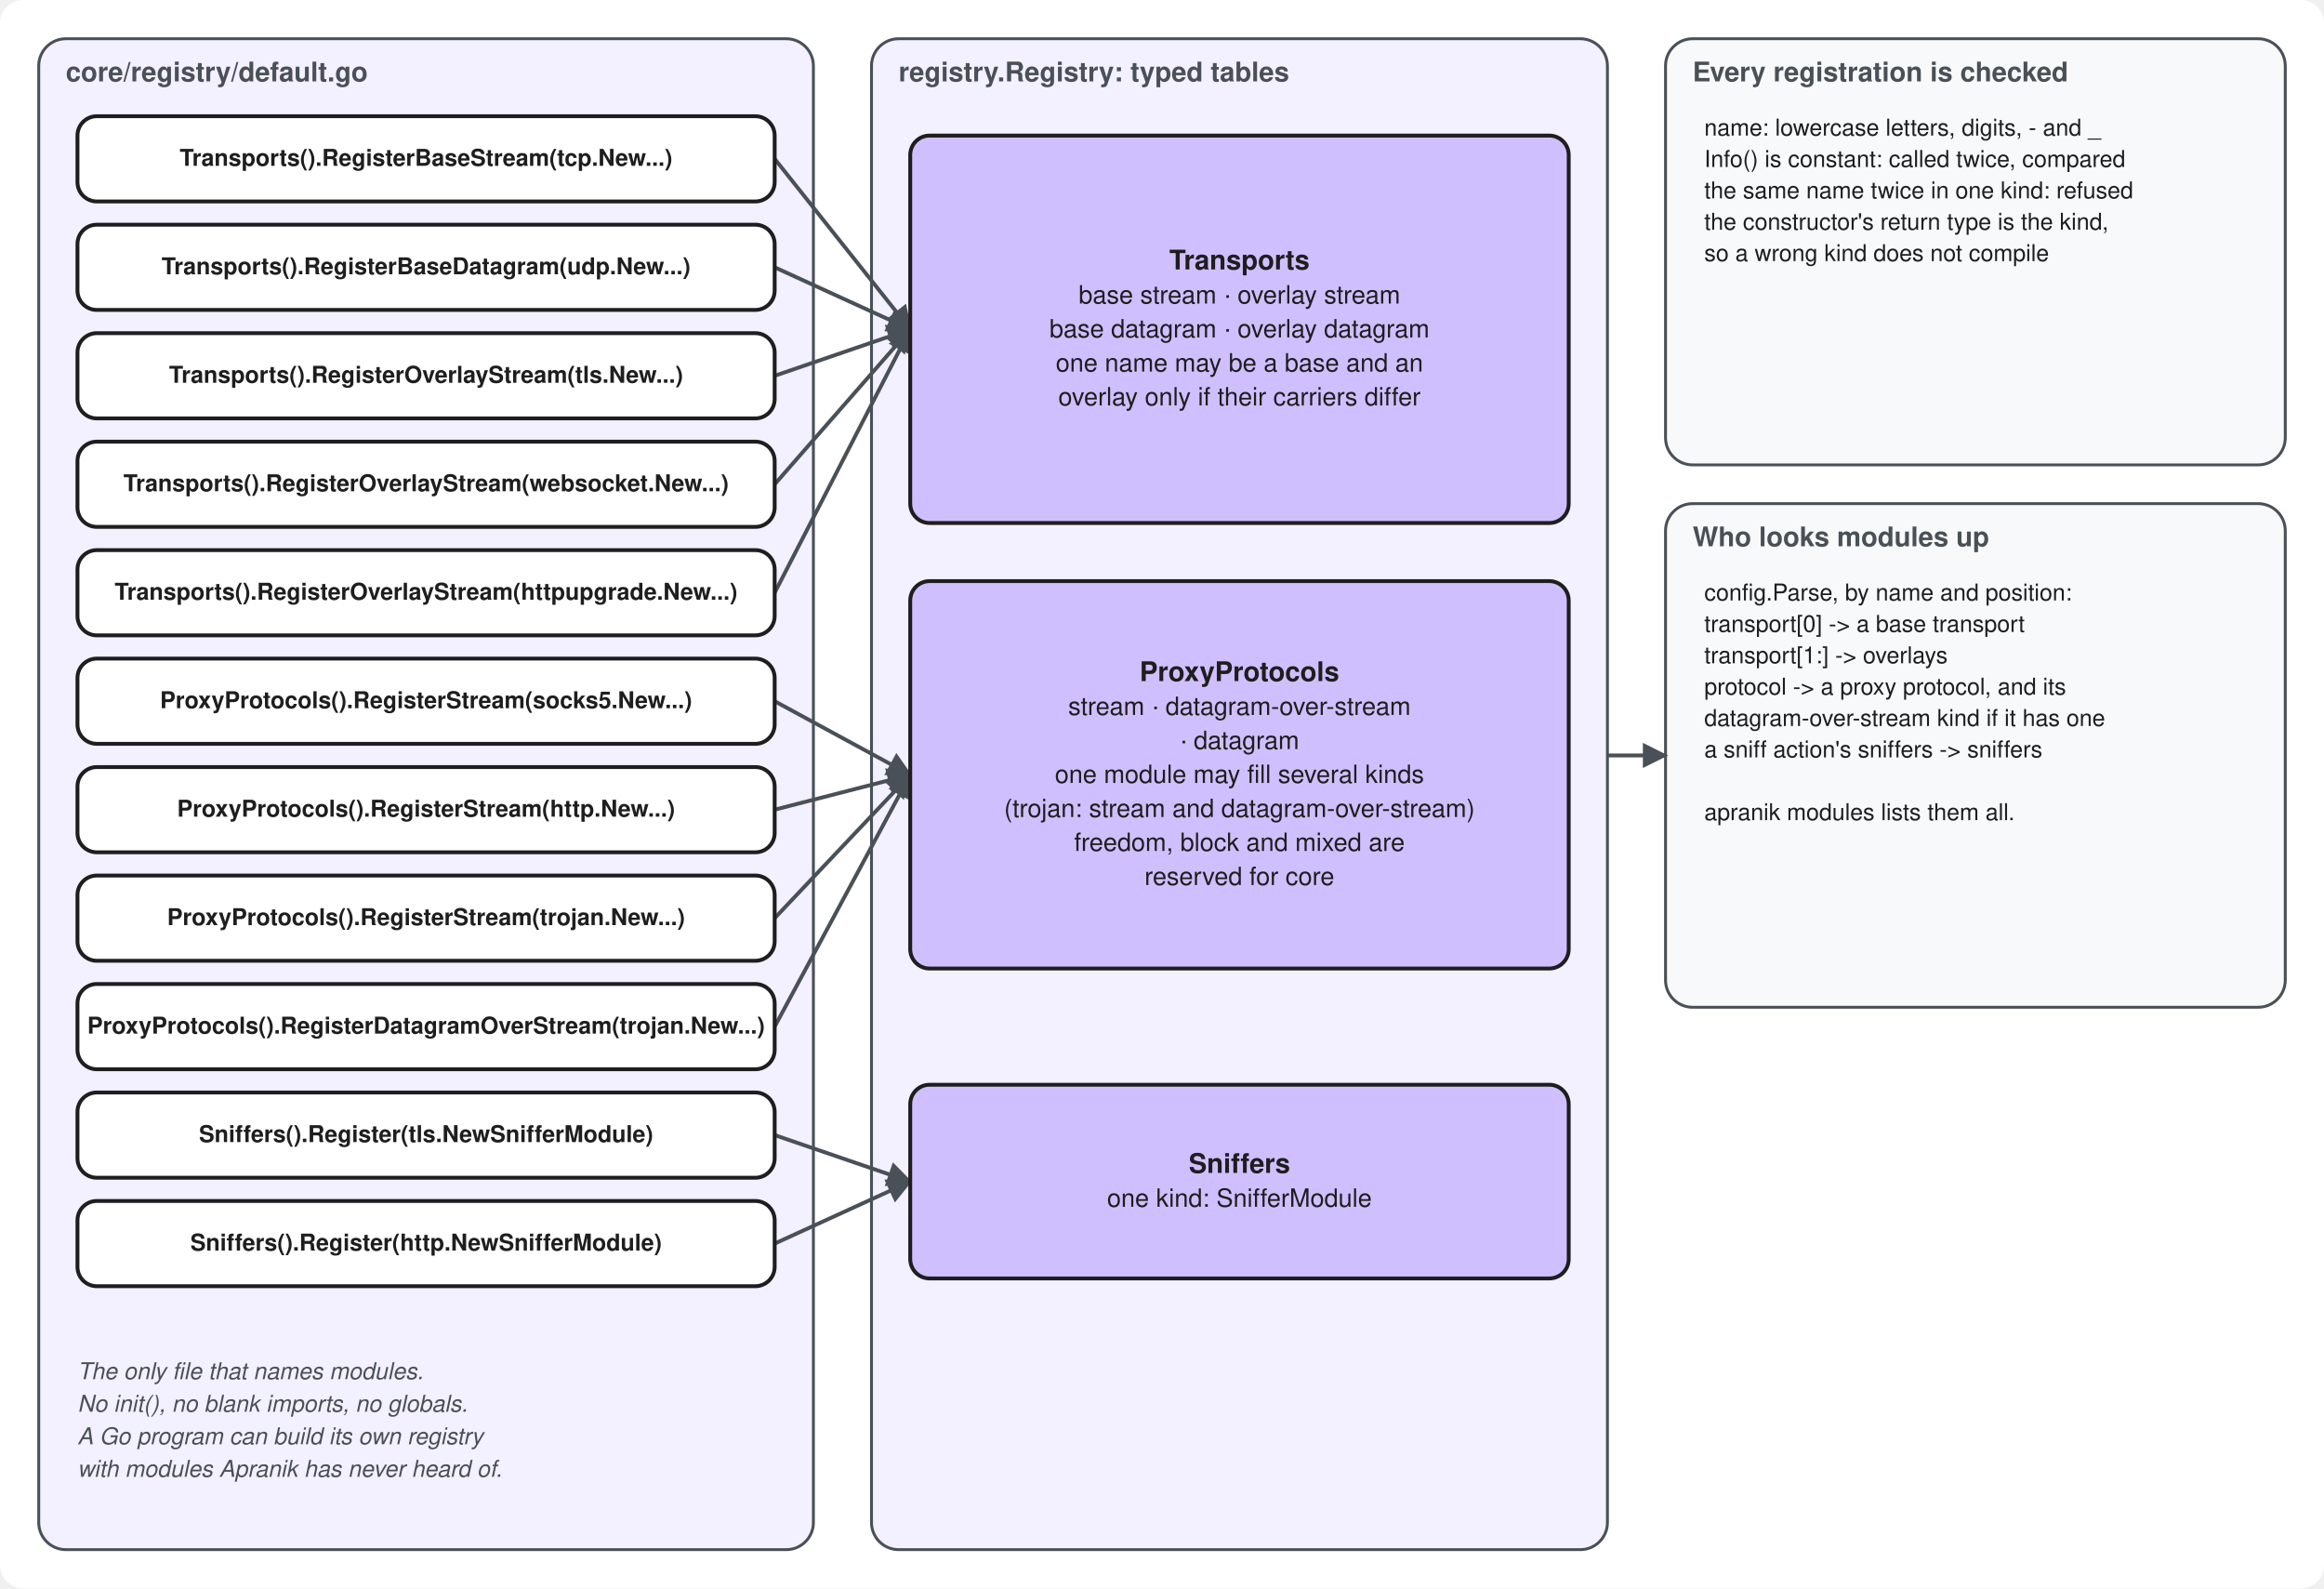
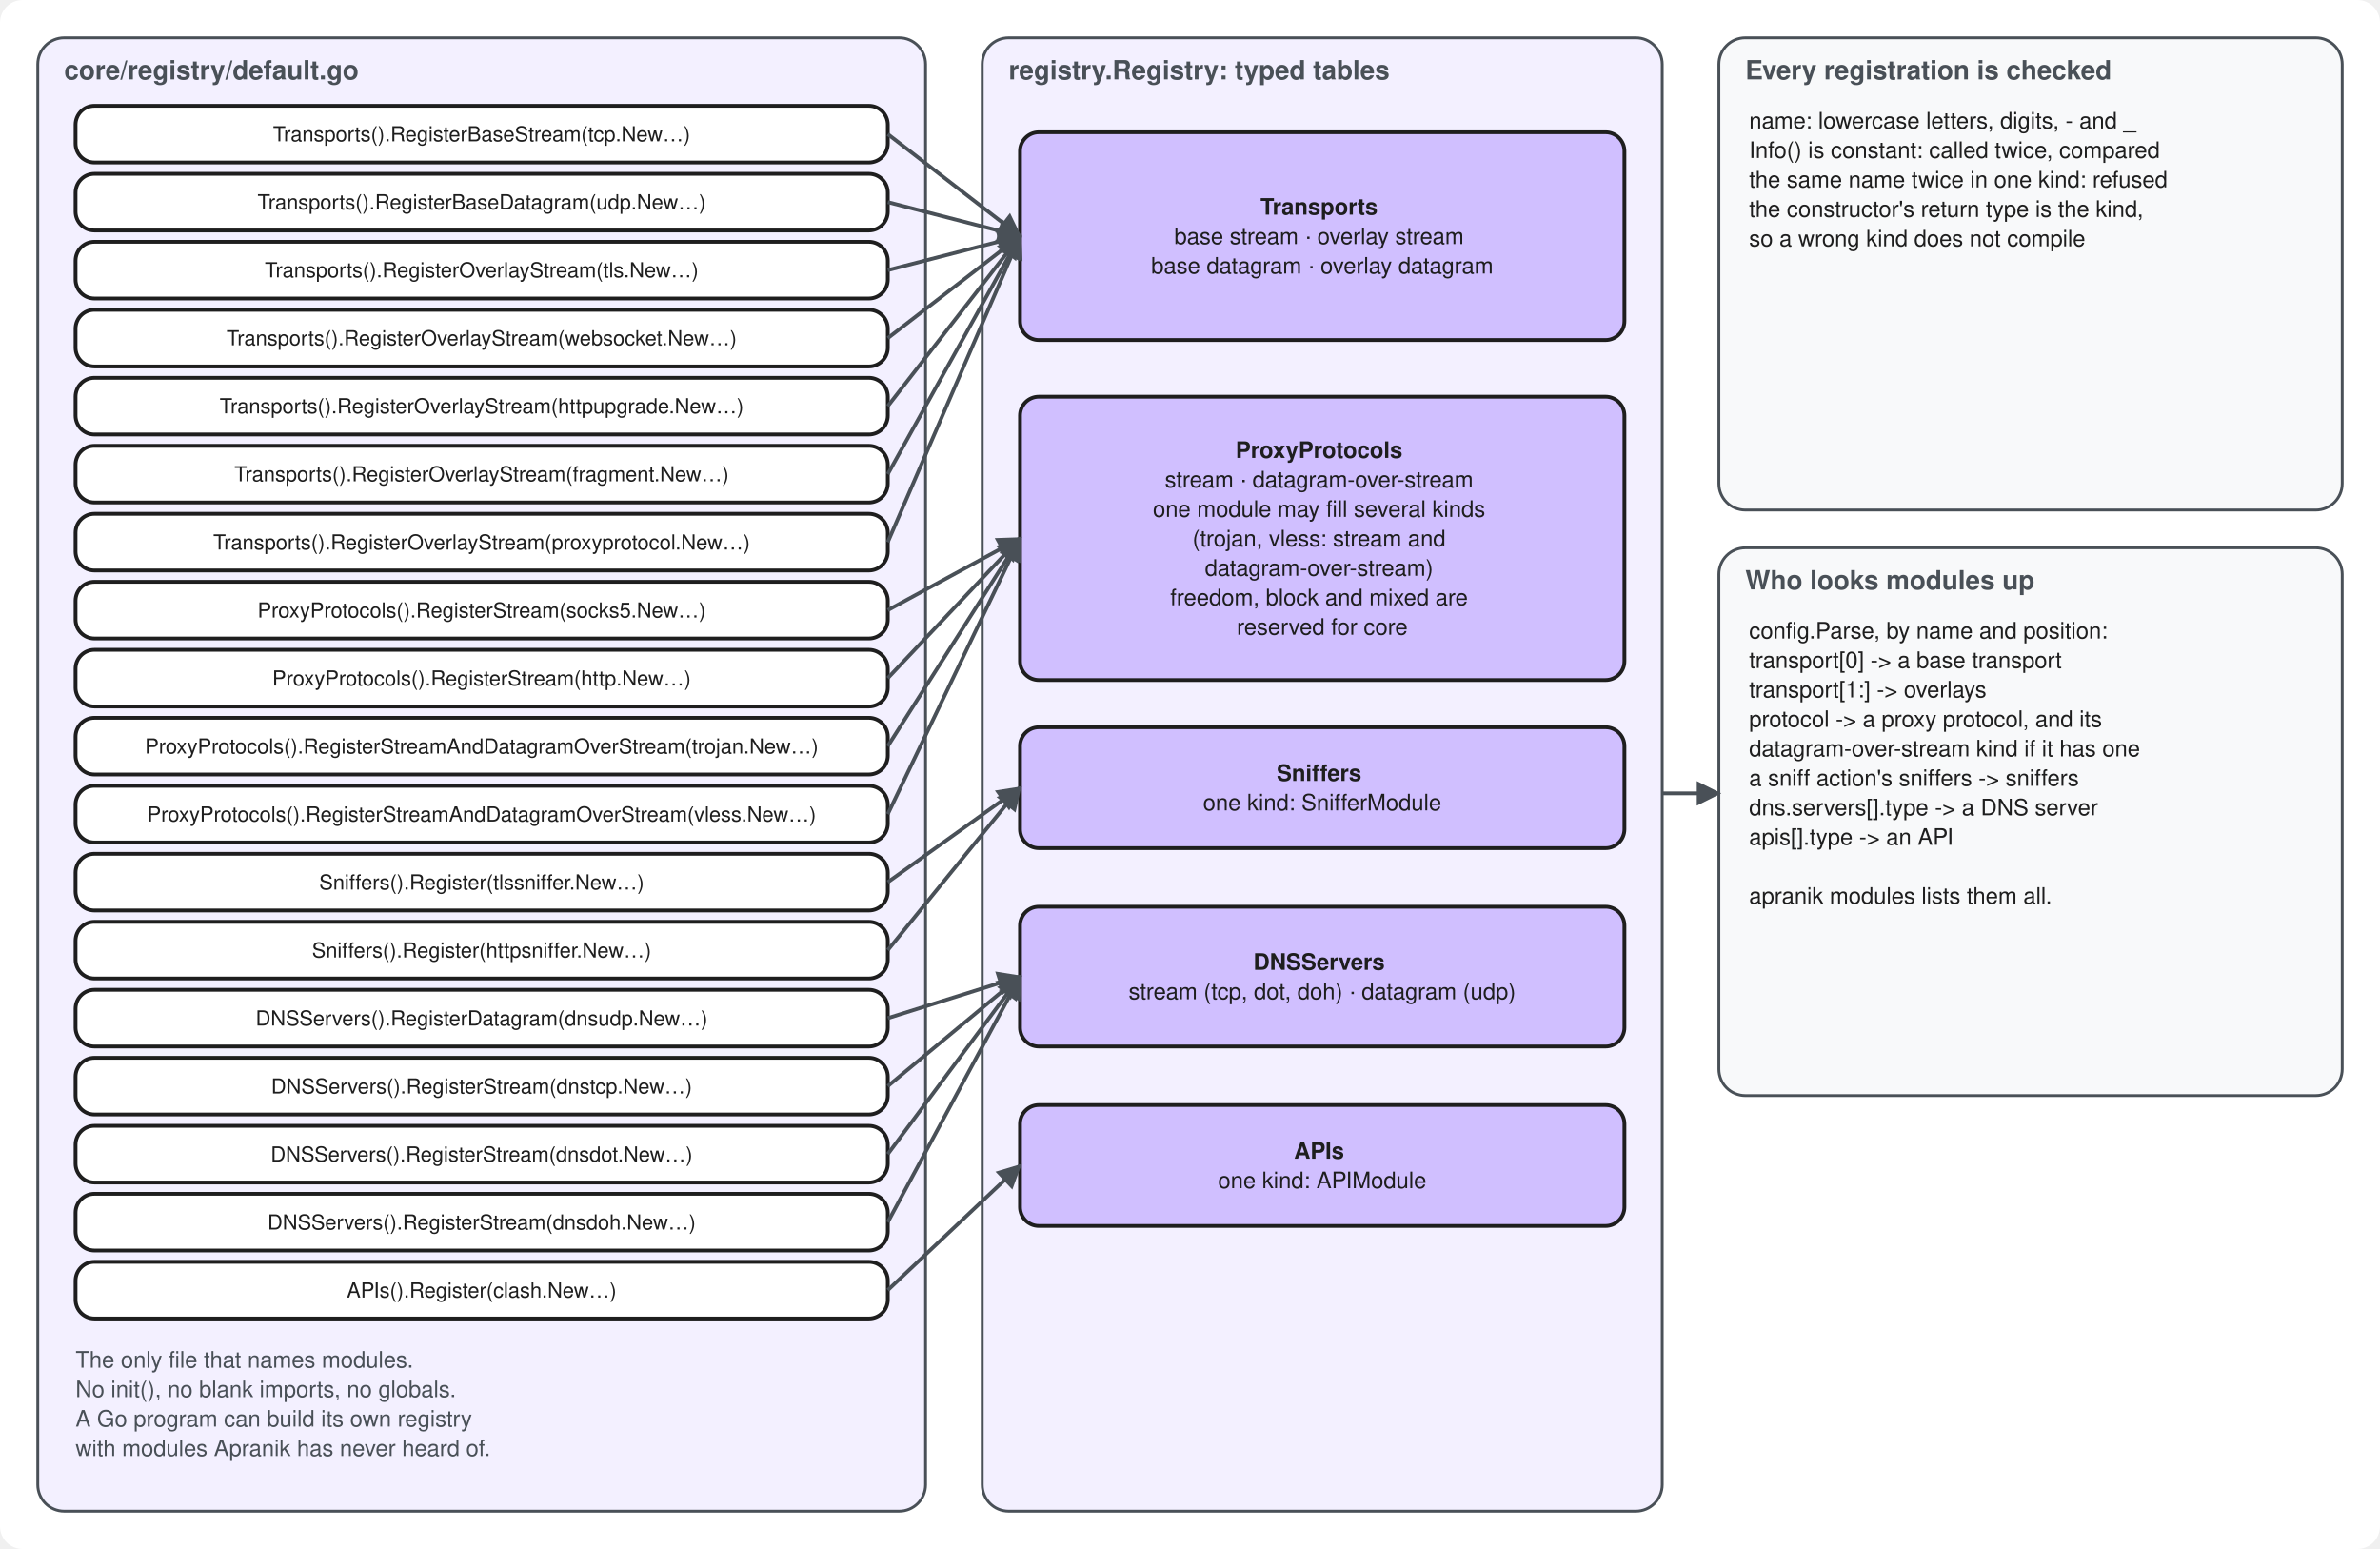
- <svg xmlns="http://www.w3.org/2000/svg" viewBox="0 0 1200 820" width="1200" height="820" role="img" aria-label="How modules are registered and looked up">
+ <svg xmlns="http://www.w3.org/2000/svg" viewBox="0 0 1260 820" width="1260" height="820" role="img" aria-label="How modules are registered and looked up: core/registry/default.go is the only file naming modules and registers every transport, proxy protocol, sniffer, DNS server and API into typed tables. Trojan and VLESS are each registered once, as a module that fills the stream and datagram-over-stream kinds. Every registration is checked; config.Parse looks modules up by name and position.">
  <defs>
    <marker id="h0" viewBox="0 0 10 10" refX="9" refY="5" markerUnits="userSpaceOnUse" markerWidth="13" markerHeight="13" orient="auto-start-reverse">
      <path d="M0,0 L10,5 L0,10 z" fill="#495057" />
    </marker>
  </defs>
-   <rect x="0" y="0" width="1200" height="820" rx="12" fill="#ffffff" />
+   <rect x="0" y="0" width="1260" height="820" rx="12" fill="#ffffff" />
  <g font-family="Helvetica, Arial, sans-serif" fill="#1e1e1e">
-     <rect class="panel" x="20" y="20" width="400" height="780" rx="14" fill="#f3f0ff" stroke="#495057" stroke-width="1.5" />
-     <text class="group-label" x="34" y="42" font-size="14" font-weight="bold" fill="#495057">core/registry/default.go</text>
-     <rect class="panel" x="450" y="20" width="380" height="780" rx="14" fill="#f3f0ff" stroke="#495057" stroke-width="1.5" />
-     <text class="group-label" x="464" y="42" font-size="14" font-weight="bold" fill="#495057">registry.Registry: typed tables</text>
-     <rect class="panel" x="860" y="20" width="320" height="220" rx="14" fill="#f8f9fa" stroke="#495057" stroke-width="1.5" />
-     <text class="group-label" x="874" y="42" font-size="14" font-weight="bold" fill="#495057">Every registration is checked</text>
-     <rect class="panel" x="860" y="260" width="320" height="260" rx="14" fill="#f8f9fa" stroke="#495057" stroke-width="1.5" />
-     <text class="group-label" x="874" y="282" font-size="14" font-weight="bold" fill="#495057">Who looks modules up</text>
-     <polyline points="400,82 470,170" fill="none" stroke="#495057" stroke-width="2" marker-end="url(#h0)" />
-     <polyline points="400,138 470,170" fill="none" stroke="#495057" stroke-width="2" marker-end="url(#h0)" />
-     <polyline points="400,194 470,170" fill="none" stroke="#495057" stroke-width="2" marker-end="url(#h0)" />
-     <polyline points="400,250 470,170" fill="none" stroke="#495057" stroke-width="2" marker-end="url(#h0)" />
-     <polyline points="400,306 470,170" fill="none" stroke="#495057" stroke-width="2" marker-end="url(#h0)" />
-     <polyline points="400,362 470,400" fill="none" stroke="#495057" stroke-width="2" marker-end="url(#h0)" />
-     <polyline points="400,418 470,400" fill="none" stroke="#495057" stroke-width="2" marker-end="url(#h0)" />
-     <polyline points="400,474 470,400" fill="none" stroke="#495057" stroke-width="2" marker-end="url(#h0)" />
-     <polyline points="400,530 470,400" fill="none" stroke="#495057" stroke-width="2" marker-end="url(#h0)" />
-     <polyline points="400,586 470,610" fill="none" stroke="#495057" stroke-width="2" marker-end="url(#h0)" />
-     <polyline points="400,642 470,610" fill="none" stroke="#495057" stroke-width="2" marker-end="url(#h0)" />
-     <polyline points="830,390 860,390" fill="none" stroke="#495057" stroke-width="2" marker-end="url(#h0)" />
-     <rect x="40" y="60" width="360" height="44" rx="10" fill="#ffffff" stroke="#1e1e1e" stroke-width="2" />
-     <text x="220.0" y="85.6" text-anchor="middle" font-size="12" font-weight="bold">Transports().RegisterBaseStream(tcp.New...)</text>
-     <rect x="40" y="116" width="360" height="44" rx="10" fill="#ffffff" stroke="#1e1e1e" stroke-width="2" />
-     <text x="220.0" y="141.6" text-anchor="middle" font-size="12" font-weight="bold">Transports().RegisterBaseDatagram(udp.New...)</text>
-     <rect x="40" y="172" width="360" height="44" rx="10" fill="#ffffff" stroke="#1e1e1e" stroke-width="2" />
-     <text x="220.0" y="197.6" text-anchor="middle" font-size="12" font-weight="bold">Transports().RegisterOverlayStream(tls.New...)</text>
-     <rect x="40" y="228" width="360" height="44" rx="10" fill="#ffffff" stroke="#1e1e1e" stroke-width="2" />
-     <text x="220.0" y="253.6" text-anchor="middle" font-size="12" font-weight="bold">Transports().RegisterOverlayStream(websocket.New...)</text>
-     <rect x="40" y="284" width="360" height="44" rx="10" fill="#ffffff" stroke="#1e1e1e" stroke-width="2" />
-     <text x="220.0" y="309.6" text-anchor="middle" font-size="12" font-weight="bold">Transports().RegisterOverlayStream(httpupgrade.New...)</text>
-     <rect x="40" y="340" width="360" height="44" rx="10" fill="#ffffff" stroke="#1e1e1e" stroke-width="2" />
-     <text x="220.0" y="365.6" text-anchor="middle" font-size="12" font-weight="bold">ProxyProtocols().RegisterStream(socks5.New...)</text>
-     <rect x="40" y="396" width="360" height="44" rx="10" fill="#ffffff" stroke="#1e1e1e" stroke-width="2" />
-     <text x="220.0" y="421.6" text-anchor="middle" font-size="12" font-weight="bold">ProxyProtocols().RegisterStream(http.New...)</text>
-     <rect x="40" y="452" width="360" height="44" rx="10" fill="#ffffff" stroke="#1e1e1e" stroke-width="2" />
-     <text x="220.0" y="477.6" text-anchor="middle" font-size="12" font-weight="bold">ProxyProtocols().RegisterStream(trojan.New...)</text>
-     <rect x="40" y="508" width="360" height="44" rx="10" fill="#ffffff" stroke="#1e1e1e" stroke-width="2" />
-     <text x="220.0" y="533.6" text-anchor="middle" font-size="12" font-weight="bold">ProxyProtocols().RegisterDatagramOverStream(trojan.New...)</text>
-     <rect x="40" y="564" width="360" height="44" rx="10" fill="#ffffff" stroke="#1e1e1e" stroke-width="2" />
-     <text x="220.0" y="589.6" text-anchor="middle" font-size="12" font-weight="bold">Sniffers().Register(tls.NewSnifferModule)</text>
-     <rect x="40" y="620" width="360" height="44" rx="10" fill="#ffffff" stroke="#1e1e1e" stroke-width="2" />
-     <text x="220.0" y="645.6" text-anchor="middle" font-size="12" font-weight="bold">Sniffers().Register(http.NewSnifferModule)</text>
-     <text x="40" y="712.0" text-anchor="start" font-size="12" font-style="italic" fill="#495057">The only file that names modules.</text>
-     <text x="40" y="728.8" text-anchor="start" font-size="12" font-style="italic" fill="#495057">No init(), no blank imports, no globals.</text>
-     <text x="40" y="745.6" text-anchor="start" font-size="12" font-style="italic" fill="#495057">A Go program can build its own registry</text>
-     <text x="40" y="762.4" text-anchor="start" font-size="12" font-style="italic" fill="#495057">with modules Apranik has never heard of.</text>
-     <rect x="470" y="70" width="340" height="200" rx="10" fill="#d0bfff" stroke="#1e1e1e" stroke-width="2" />
-     <text x="640.0" y="139.1" text-anchor="middle" font-size="14" font-weight="bold">Transports</text>
-     <text x="640.0" y="156.7" text-anchor="middle" font-size="13">base stream · overlay stream</text>
-     <text x="640.0" y="174.2" text-anchor="middle" font-size="13">base datagram · overlay datagram</text>
-     <text x="640.0" y="191.8" text-anchor="middle" font-size="13">one name may be a base and an</text>
-     <text x="640.0" y="209.3" text-anchor="middle" font-size="13">overlay only if their carriers differ</text>
-     <rect x="470" y="300" width="340" height="200" rx="10" fill="#d0bfff" stroke="#1e1e1e" stroke-width="2" />
-     <text x="640.0" y="351.6" text-anchor="middle" font-size="14" font-weight="bold">ProxyProtocols</text>
-     <text x="640.0" y="369.1" text-anchor="middle" font-size="13">stream · datagram-over-stream</text>
-     <text x="640.0" y="386.7" text-anchor="middle" font-size="13">· datagram</text>
-     <text x="640.0" y="404.2" text-anchor="middle" font-size="13">one module may fill several kinds</text>
-     <text x="640.0" y="421.8" text-anchor="middle" font-size="13">(trojan: stream and datagram-over-stream)</text>
-     <text x="640.0" y="439.3" text-anchor="middle" font-size="13">freedom, block and mixed are</text>
-     <text x="640.0" y="456.9" text-anchor="middle" font-size="13">reserved for core</text>
-     <rect x="470" y="560" width="340" height="100" rx="10" fill="#d0bfff" stroke="#1e1e1e" stroke-width="2" />
-     <text x="640.0" y="605.5" text-anchor="middle" font-size="14" font-weight="bold">Sniffers</text>
-     <text x="640.0" y="623.0" text-anchor="middle" font-size="13">one kind: SnifferModule</text>
-     <text x="880" y="70.0" font-size="12" fill="#1e1e1e">name: lowercase letters, digits, - and _</text>
-     <text x="880" y="86.2" font-size="12" fill="#1e1e1e">Info() is constant: called twice, compared</text>
-     <text x="880" y="102.4" font-size="12" fill="#1e1e1e">the same name twice in one kind: refused</text>
-     <text x="880" y="118.6" font-size="12" fill="#1e1e1e">the constructor's return type is the kind,</text>
-     <text x="880" y="134.8" font-size="12" fill="#1e1e1e">so a wrong kind does not compile</text>
-     <text x="880" y="310" font-size="12" fill="#1e1e1e">config.Parse, by name and position:</text>
-     <text x="880" y="326.2" font-size="12" fill="#1e1e1e">transport[0] -&gt; a base transport</text>
-     <text x="880" y="342.4" font-size="12" fill="#1e1e1e">transport[1:] -&gt; overlays</text>
-     <text x="880" y="358.6" font-size="12" fill="#1e1e1e">protocol -&gt; a proxy protocol, and its</text>
-     <text x="880" y="374.8" font-size="12" fill="#1e1e1e">  datagram-over-stream kind if it has one</text>
-     <text x="880" y="391" font-size="12" fill="#1e1e1e">a sniff action's sniffers -&gt; sniffers</text>
-     <text x="880" y="407.2" font-size="12" fill="#1e1e1e" />
-     <text x="880" y="423.4" font-size="12" fill="#1e1e1e">apranik modules lists them all.</text>
+     <rect x="20" y="20" width="470" height="780" rx="14" fill="#f3f0ff" stroke="#495057" stroke-width="1.5" />
+     <text x="34" y="42" font-size="14" font-weight="bold" fill="#495057">core/registry/default.go</text>
+     <rect x="520" y="20" width="360" height="780" rx="14" fill="#f3f0ff" stroke="#495057" stroke-width="1.5" />
+     <text x="534" y="42" font-size="14" font-weight="bold" fill="#495057">registry.Registry: typed tables</text>
+     <rect x="910" y="20" width="330" height="250" rx="14" fill="#f8f9fa" stroke="#495057" stroke-width="1.5" />
+     <text x="924" y="42" font-size="14" font-weight="bold" fill="#495057">Every registration is checked</text>
+     <rect x="910" y="290" width="330" height="290" rx="14" fill="#f8f9fa" stroke="#495057" stroke-width="1.5" />
+     <text x="924" y="312" font-size="14" font-weight="bold" fill="#495057">Who looks modules up</text>
+     <rect x="540" y="70" width="320" height="110" rx="10" fill="#d0bfff" stroke="#1e1e1e" stroke-width="2" />
+     <text x="700.0" y="113.6" font-size="12" text-anchor="middle">
+       <tspan x="700.0" dy="0.0" font-weight="bold">Transports</tspan>
+       <tspan x="700.0" dy="15.6">base stream · overlay stream</tspan>
+       <tspan x="700.0" dy="15.6">base datagram · overlay datagram</tspan>
+     </text>
+     <rect x="540" y="210" width="320" height="150" rx="10" fill="#d0bfff" stroke="#1e1e1e" stroke-width="2" />
+     <text x="700.0" y="242.4" font-size="12" text-anchor="middle">
+       <tspan x="700.0" dy="0.0" font-weight="bold">ProxyProtocols</tspan>
+       <tspan x="700.0" dy="15.6">stream · datagram-over-stream</tspan>
+       <tspan x="700.0" dy="15.6">one module may fill several kinds</tspan>
+       <tspan x="700.0" dy="15.6">(trojan, vless: stream and</tspan>
+       <tspan x="700.0" dy="15.6">datagram-over-stream)</tspan>
+       <tspan x="700.0" dy="15.6">freedom, block and mixed are</tspan>
+       <tspan x="700.0" dy="15.6">reserved for core</tspan>
+     </text>
+     <rect x="540" y="385" width="320" height="64" rx="10" fill="#d0bfff" stroke="#1e1e1e" stroke-width="2" />
+     <text x="700.0" y="413.4" font-size="12" text-anchor="middle">
+       <tspan x="700.0" dy="0.0" font-weight="bold">Sniffers</tspan>
+       <tspan x="700.0" dy="15.6">one kind: SnifferModule</tspan>
+     </text>
+     <rect x="540" y="480" width="320" height="74" rx="10" fill="#d0bfff" stroke="#1e1e1e" stroke-width="2" />
+     <text x="700.0" y="513.4" font-size="12" text-anchor="middle">
+       <tspan x="700.0" dy="0.0" font-weight="bold">DNSServers</tspan>
+       <tspan x="700.0" dy="15.6">stream (tcp, dot, doh) · datagram (udp)</tspan>
+     </text>
+     <rect x="540" y="585" width="320" height="64" rx="10" fill="#d0bfff" stroke="#1e1e1e" stroke-width="2" />
+     <text x="700.0" y="613.4" font-size="12" text-anchor="middle">
+       <tspan x="700.0" dy="0.0" font-weight="bold">APIs</tspan>
+       <tspan x="700.0" dy="15.6">one kind: APIModule</tspan>
+     </text>
+     <rect x="40" y="56" width="430" height="30" rx="10" fill="#ffffff" stroke="#1e1e1e" stroke-width="2" />
+     <text x="255.0" y="74.8" font-size="11" text-anchor="middle">
+       <tspan x="255.0" dy="0.0">Transports().RegisterBaseStream(tcp.New…)</tspan>
+     </text>
+     <polyline points="470,71 540,125.0" fill="none" stroke="#495057" stroke-width="2" marker-end="url(#h0)" />
+     <rect x="40" y="92" width="430" height="30" rx="10" fill="#ffffff" stroke="#1e1e1e" stroke-width="2" />
+     <text x="255.0" y="110.8" font-size="11" text-anchor="middle">
+       <tspan x="255.0" dy="0.0">Transports().RegisterBaseDatagram(udp.New…)</tspan>
+     </text>
+     <polyline points="470,107 540,125.0" fill="none" stroke="#495057" stroke-width="2" marker-end="url(#h0)" />
+     <rect x="40" y="128" width="430" height="30" rx="10" fill="#ffffff" stroke="#1e1e1e" stroke-width="2" />
+     <text x="255.0" y="146.8" font-size="11" text-anchor="middle">
+       <tspan x="255.0" dy="0.0">Transports().RegisterOverlayStream(tls.New…)</tspan>
+     </text>
+     <polyline points="470,143 540,125.0" fill="none" stroke="#495057" stroke-width="2" marker-end="url(#h0)" />
+     <rect x="40" y="164" width="430" height="30" rx="10" fill="#ffffff" stroke="#1e1e1e" stroke-width="2" />
+     <text x="255.0" y="182.8" font-size="11" text-anchor="middle">
+       <tspan x="255.0" dy="0.0">Transports().RegisterOverlayStream(websocket.New…)</tspan>
+     </text>
+     <polyline points="470,179 540,125.0" fill="none" stroke="#495057" stroke-width="2" marker-end="url(#h0)" />
+     <rect x="40" y="200" width="430" height="30" rx="10" fill="#ffffff" stroke="#1e1e1e" stroke-width="2" />
+     <text x="255.0" y="218.8" font-size="11" text-anchor="middle">
+       <tspan x="255.0" dy="0.0">Transports().RegisterOverlayStream(httpupgrade.New…)</tspan>
+     </text>
+     <polyline points="470,215 540,125.0" fill="none" stroke="#495057" stroke-width="2" marker-end="url(#h0)" />
+     <rect x="40" y="236" width="430" height="30" rx="10" fill="#ffffff" stroke="#1e1e1e" stroke-width="2" />
+     <text x="255.0" y="254.8" font-size="11" text-anchor="middle">
+       <tspan x="255.0" dy="0.0">Transports().RegisterOverlayStream(fragment.New…)</tspan>
+     </text>
+     <polyline points="470,251 540,125.0" fill="none" stroke="#495057" stroke-width="2" marker-end="url(#h0)" />
+     <rect x="40" y="272" width="430" height="30" rx="10" fill="#ffffff" stroke="#1e1e1e" stroke-width="2" />
+     <text x="255.0" y="290.9" font-size="11" text-anchor="middle">
+       <tspan x="255.0" dy="0.0">Transports().RegisterOverlayStream(proxyprotocol.New…)</tspan>
+     </text>
+     <polyline points="470,287 540,125.0" fill="none" stroke="#495057" stroke-width="2" marker-end="url(#h0)" />
+     <rect x="40" y="308" width="430" height="30" rx="10" fill="#ffffff" stroke="#1e1e1e" stroke-width="2" />
+     <text x="255.0" y="326.9" font-size="11" text-anchor="middle">
+       <tspan x="255.0" dy="0.0">ProxyProtocols().RegisterStream(socks5.New…)</tspan>
+     </text>
+     <polyline points="470,323 540,285.0" fill="none" stroke="#495057" stroke-width="2" marker-end="url(#h0)" />
+     <rect x="40" y="344" width="430" height="30" rx="10" fill="#ffffff" stroke="#1e1e1e" stroke-width="2" />
+     <text x="255.0" y="362.9" font-size="11" text-anchor="middle">
+       <tspan x="255.0" dy="0.0">ProxyProtocols().RegisterStream(http.New…)</tspan>
+     </text>
+     <polyline points="470,359 540,285.0" fill="none" stroke="#495057" stroke-width="2" marker-end="url(#h0)" />
+     <rect x="40" y="380" width="430" height="30" rx="10" fill="#ffffff" stroke="#1e1e1e" stroke-width="2" />
+     <text x="255.0" y="398.9" font-size="11" text-anchor="middle">
+       <tspan x="255.0" dy="0.0">ProxyProtocols().RegisterStreamAndDatagramOverStream(trojan.New…)</tspan>
+     </text>
+     <polyline points="470,395 540,285.0" fill="none" stroke="#495057" stroke-width="2" marker-end="url(#h0)" />
+     <rect x="40" y="416" width="430" height="30" rx="10" fill="#ffffff" stroke="#1e1e1e" stroke-width="2" />
+     <text x="255.0" y="434.9" font-size="11" text-anchor="middle">
+       <tspan x="255.0" dy="0.0">ProxyProtocols().RegisterStreamAndDatagramOverStream(vless.New…)</tspan>
+     </text>
+     <polyline points="470,431 540,285.0" fill="none" stroke="#495057" stroke-width="2" marker-end="url(#h0)" />
+     <rect x="40" y="452" width="430" height="30" rx="10" fill="#ffffff" stroke="#1e1e1e" stroke-width="2" />
+     <text x="255.0" y="470.9" font-size="11" text-anchor="middle">
+       <tspan x="255.0" dy="0.0">Sniffers().Register(tlssniffer.New…)</tspan>
+     </text>
+     <polyline points="470,467 540,417.0" fill="none" stroke="#495057" stroke-width="2" marker-end="url(#h0)" />
+     <rect x="40" y="488" width="430" height="30" rx="10" fill="#ffffff" stroke="#1e1e1e" stroke-width="2" />
+     <text x="255.0" y="506.9" font-size="11" text-anchor="middle">
+       <tspan x="255.0" dy="0.0">Sniffers().Register(httpsniffer.New…)</tspan>
+     </text>
+     <polyline points="470,503 540,417.0" fill="none" stroke="#495057" stroke-width="2" marker-end="url(#h0)" />
+     <rect x="40" y="524" width="430" height="30" rx="10" fill="#ffffff" stroke="#1e1e1e" stroke-width="2" />
+     <text x="255.0" y="542.9" font-size="11" text-anchor="middle">
+       <tspan x="255.0" dy="0.0">DNSServers().RegisterDatagram(dnsudp.New…)</tspan>
+     </text>
+     <polyline points="470,539 540,517.0" fill="none" stroke="#495057" stroke-width="2" marker-end="url(#h0)" />
+     <rect x="40" y="560" width="430" height="30" rx="10" fill="#ffffff" stroke="#1e1e1e" stroke-width="2" />
+     <text x="255.0" y="578.9" font-size="11" text-anchor="middle">
+       <tspan x="255.0" dy="0.0">DNSServers().RegisterStream(dnstcp.New…)</tspan>
+     </text>
+     <polyline points="470,575 540,517.0" fill="none" stroke="#495057" stroke-width="2" marker-end="url(#h0)" />
+     <rect x="40" y="596" width="430" height="30" rx="10" fill="#ffffff" stroke="#1e1e1e" stroke-width="2" />
+     <text x="255.0" y="614.9" font-size="11" text-anchor="middle">
+       <tspan x="255.0" dy="0.0">DNSServers().RegisterStream(dnsdot.New…)</tspan>
+     </text>
+     <polyline points="470,611 540,517.0" fill="none" stroke="#495057" stroke-width="2" marker-end="url(#h0)" />
+     <rect x="40" y="632" width="430" height="30" rx="10" fill="#ffffff" stroke="#1e1e1e" stroke-width="2" />
+     <text x="255.0" y="650.9" font-size="11" text-anchor="middle">
+       <tspan x="255.0" dy="0.0">DNSServers().RegisterStream(dnsdoh.New…)</tspan>
+     </text>
+     <polyline points="470,647 540,517.0" fill="none" stroke="#495057" stroke-width="2" marker-end="url(#h0)" />
+     <rect x="40" y="668" width="430" height="30" rx="10" fill="#ffffff" stroke="#1e1e1e" stroke-width="2" />
+     <text x="255.0" y="686.9" font-size="11" text-anchor="middle">
+       <tspan x="255.0" dy="0.0">APIs().Register(clash.New…)</tspan>
+     </text>
+     <polyline points="470,683 540,617.0" fill="none" stroke="#495057" stroke-width="2" marker-end="url(#h0)" />
+     <text x="40" y="724" font-size="12" text-anchor="start" fill="#495057">
+       <tspan x="40" dy="0.0">The only file that names modules.</tspan>
+       <tspan x="40" dy="15.6">No init(), no blank imports, no globals.</tspan>
+       <tspan x="40" dy="15.6">A Go program can build its own registry</tspan>
+       <tspan x="40" dy="15.6">with modules Apranik has never heard of.</tspan>
+     </text>
+     <text x="926" y="68" font-size="12" text-anchor="start">
+       <tspan x="926" dy="0.0">name: lowercase letters, digits, - and _</tspan>
+       <tspan x="926" dy="15.6">Info() is constant: called twice, compared</tspan>
+       <tspan x="926" dy="15.6">the same name twice in one kind: refused</tspan>
+       <tspan x="926" dy="15.6">the constructor's return type is the kind,</tspan>
+       <tspan x="926" dy="15.6">so a wrong kind does not compile</tspan>
+     </text>
+     <text x="926" y="338" font-size="12" text-anchor="start">
+       <tspan x="926" dy="0.0">config.Parse, by name and position:</tspan>
+       <tspan x="926" dy="15.6">transport[0] -&gt; a base transport</tspan>
+       <tspan x="926" dy="15.6">transport[1:] -&gt; overlays</tspan>
+       <tspan x="926" dy="15.6">protocol -&gt; a proxy protocol, and its</tspan>
+       <tspan x="926" dy="15.6">  datagram-over-stream kind if it has one</tspan>
+       <tspan x="926" dy="15.6">a sniff action's sniffers -&gt; sniffers</tspan>
+       <tspan x="926" dy="15.6">dns.servers[].type -&gt; a DNS server</tspan>
+       <tspan x="926" dy="15.6">apis[].type -&gt; an API</tspan>
+       <tspan x="926" dy="15.6"> </tspan>
+       <tspan x="926" dy="15.6">apranik modules lists them all.</tspan>
+     </text>
+     <polyline points="880,420 910,420" fill="none" stroke="#495057" stroke-width="2" marker-end="url(#h0)" />
  </g>
</svg>
